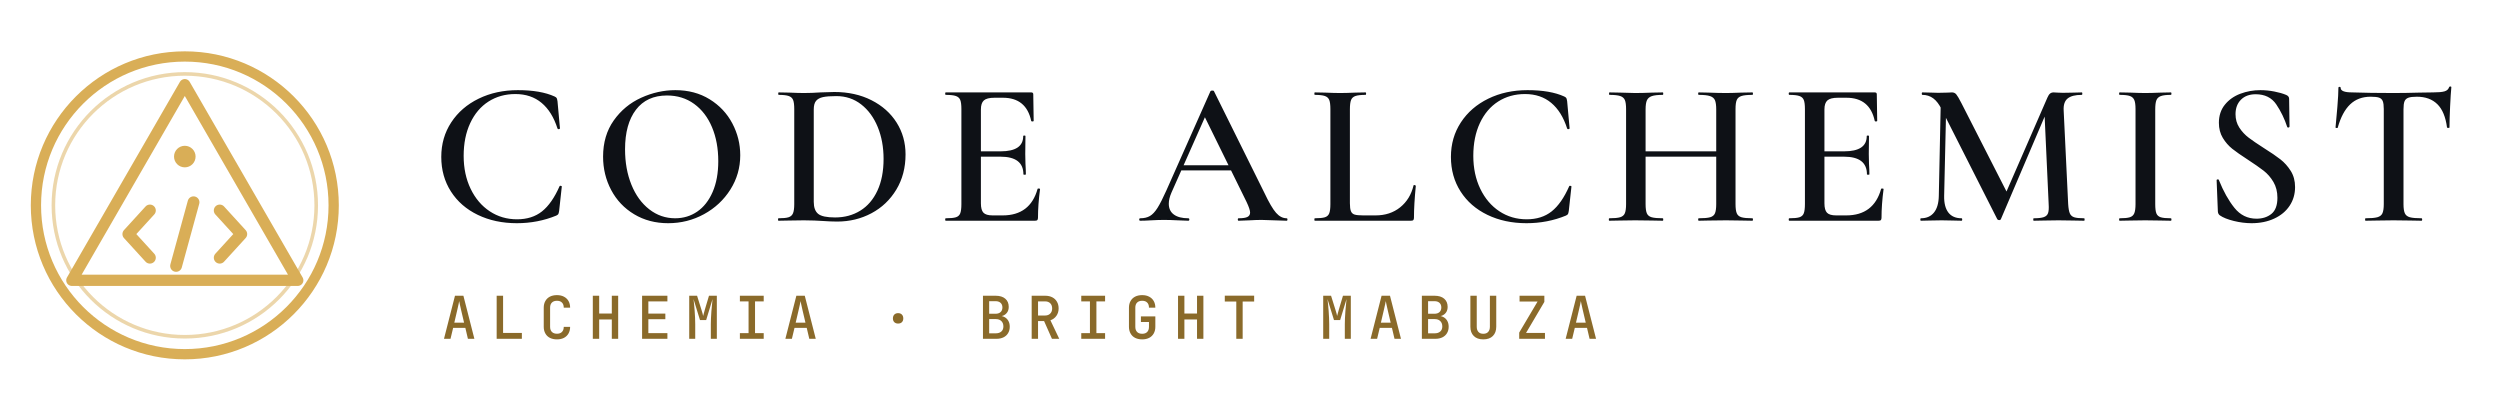
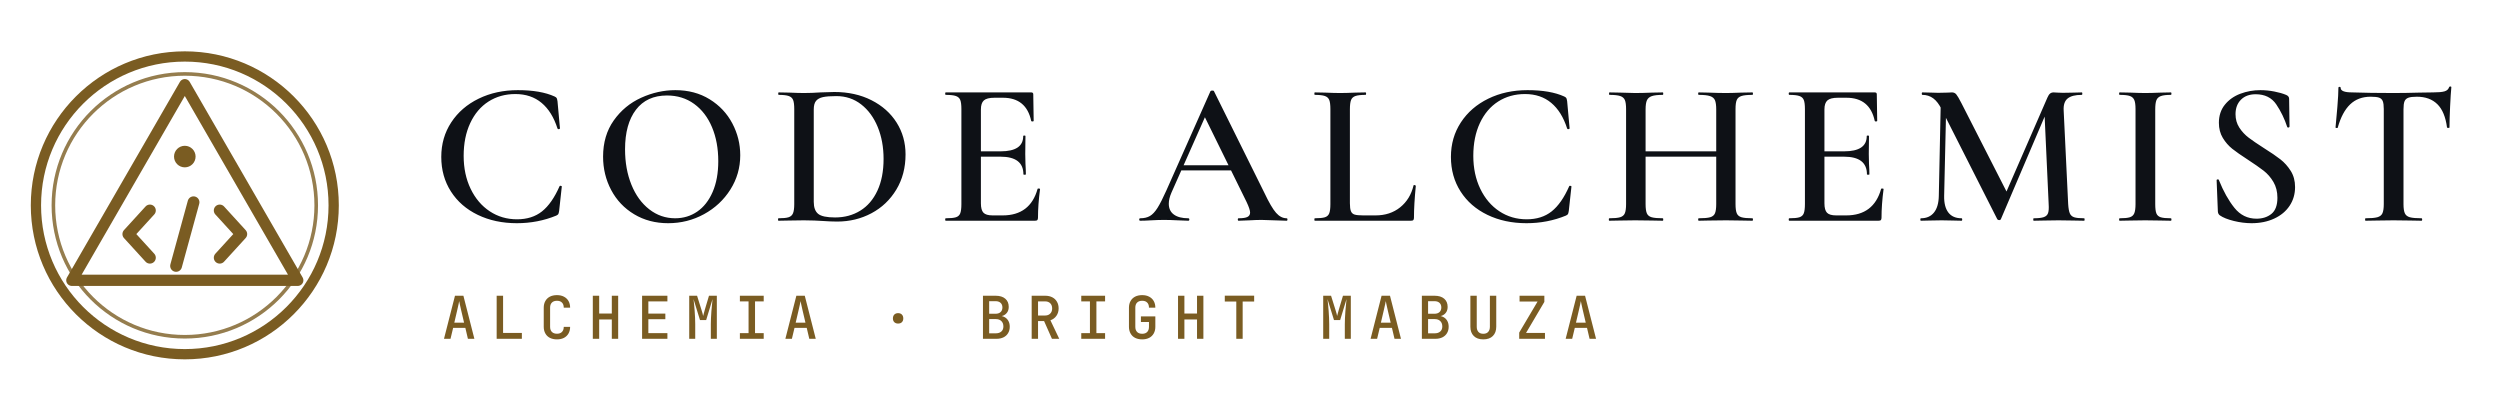
<svg xmlns="http://www.w3.org/2000/svg" viewBox="0 0 487 80" width="487" height="80" role="img" aria-label="Code Alchemist, Alchemia, Bright Mabuza">
  <g transform="translate(4 8)">
-     <g fill="none" stroke="#D9AE57" stroke-linecap="round" stroke-linejoin="round">
+     <g fill="none" stroke="#7A5C22" stroke-linecap="round" stroke-linejoin="round">
      <circle cx="32" cy="32" r="29" stroke-width="2" />
-       <circle cx="32" cy="32" r="25.6" stroke-width="0.7" opacity="0.5" />
+       <circle cx="32" cy="32" r="25.6" stroke-width="0.7" opacity="0.8" />
      <path d="M32 8.5 L54 46.6 H10 Z" stroke-width="2.2" />
      <path d="M25.2 33 L21 37.6 L25.2 42.2" stroke-width="2.3" />
      <path d="M38.8 33 L43 37.6 L38.8 42.2" stroke-width="2.3" />
      <path d="M33.7 31.4 L30.3 43.8" stroke-width="2.3" />
    </g>
-     <circle cx="32" cy="22.5" r="2.1" fill="#D9AE57" />
+     <circle cx="32" cy="22.5" r="2.1" fill="#7A5C22" />
  </g>
  <path fill="#0E1116" d="M100.88 17.56Q105.32 17.56 108.04 18.80L108.04 18.80Q108.36 18.96 108.44 19.10Q108.52 19.24 108.60 19.72L108.60 19.72L109.08 25Q109.08 25.12 108.88 25.16Q108.68 25.20 108.60 25.04L108.60 25.04Q107.56 21.76 105.50 20.04Q103.44 18.32 100.40 18.32L100.40 18.32Q97.44 18.32 95.16 19.78Q92.88 21.24 91.60 23.98Q90.32 26.72 90.32 30.36L90.32 30.36Q90.32 33.96 91.68 36.78Q93.04 39.60 95.40 41.16Q97.76 42.72 100.72 42.72L100.72 42.72Q103.64 42.72 105.58 41.18Q107.52 39.64 109 36.28L109 36.28Q109.04 36.16 109.24 36.20Q109.44 36.24 109.44 36.32L109.44 36.32L108.92 41.08Q108.84 41.56 108.76 41.70Q108.68 41.84 108.36 42L108.36 42Q104.76 43.48 100.68 43.48L100.68 43.48Q96.44 43.48 93.08 41.86Q89.72 40.24 87.84 37.30Q85.96 34.36 85.96 30.56L85.96 30.56Q85.96 26.80 87.90 23.84Q89.84 20.88 93.24 19.22Q96.64 17.56 100.88 17.56L100.88 17.56ZM130.16 43.48Q126.44 43.48 123.54 41.74Q120.64 40 119.06 37.02Q117.48 34.04 117.48 30.52L117.48 30.52Q117.48 26.40 119.56 23.46Q121.64 20.52 124.90 19.04Q128.16 17.56 131.56 17.56L131.56 17.56Q135.36 17.56 138.24 19.34Q141.12 21.12 142.66 24.04Q144.20 26.96 144.20 30.24L144.20 30.24Q144.20 33.88 142.28 36.92Q140.36 39.96 137.14 41.72Q133.92 43.48 130.16 43.48L130.16 43.48ZM131.52 42.52Q133.92 42.52 135.82 41.22Q137.72 39.92 138.82 37.40Q139.92 34.88 139.92 31.40L139.92 31.40Q139.92 27.68 138.70 24.78Q137.48 21.88 135.22 20.24Q132.96 18.60 129.92 18.60L129.92 18.60Q126 18.60 123.88 21.38Q121.76 24.16 121.76 29.08L121.76 29.08Q121.76 32.92 123 35.98Q124.24 39.04 126.48 40.78Q128.72 42.52 131.52 42.52L131.52 42.52ZM163.08 43.16Q161.84 43.16 160.16 43.04L160.16 43.04Q159.56 43 158.64 42.96Q157.72 42.92 156.60 42.92L156.60 42.92L153.76 42.96Q153 43 151.64 43L151.64 43Q151.56 43 151.56 42.76Q151.56 42.52 151.64 42.52L151.64 42.52Q153 42.52 153.62 42.32Q154.24 42.12 154.48 41.54Q154.72 40.96 154.72 39.76L154.72 39.76L154.72 21.24Q154.72 20.04 154.50 19.48Q154.28 18.92 153.64 18.70Q153 18.48 151.68 18.48L151.68 18.48Q151.60 18.48 151.60 18.24Q151.60 18 151.68 18L151.68 18L153.80 18.04Q155.56 18.12 156.60 18.12L156.60 18.12Q158.16 18.12 159.84 18L159.84 18Q161.84 17.92 162.52 17.92L162.52 17.92Q166.60 17.92 169.76 19.52Q172.92 21.12 174.66 23.88Q176.40 26.64 176.40 30.08L176.40 30.08Q176.40 33.96 174.60 36.94Q172.80 39.92 169.76 41.54Q166.72 43.16 163.08 43.16L163.08 43.16ZM162.68 42.36Q165.44 42.36 167.58 41.04Q169.72 39.72 170.92 37.14Q172.12 34.56 172.12 30.96L172.12 30.96Q172.12 27.52 170.98 24.74Q169.84 21.96 167.76 20.34Q165.68 18.72 162.92 18.72L162.92 18.72Q161.20 18.72 160.30 18.92Q159.40 19.12 158.96 19.66Q158.52 20.20 158.52 21.32L158.52 21.32L158.52 39.32Q158.52 40.96 159.38 41.66Q160.24 42.36 162.68 42.36L162.68 42.36ZM184.24 43Q184.12 43 184.12 42.76Q184.12 42.52 184.24 42.52L184.24 42.52Q185.60 42.52 186.22 42.32Q186.84 42.12 187.06 41.54Q187.28 40.96 187.28 39.76L187.28 39.76L187.28 21.24Q187.28 20.04 187.06 19.48Q186.84 18.92 186.20 18.70Q185.56 18.48 184.24 18.48L184.24 18.48Q184.12 18.48 184.12 18.24Q184.12 18 184.24 18L184.24 18L200.88 18Q201.28 18 201.28 18.36L201.28 18.36L201.36 23.56Q201.36 23.64 201.14 23.66Q200.92 23.68 200.88 23.56L200.88 23.56Q199.92 19.04 195.36 19.04L195.36 19.04L193.72 19.04Q192.24 19.04 191.66 19.56Q191.08 20.08 191.08 21.32L191.08 21.32L191.08 39.60Q191.08 40.92 191.58 41.44Q192.08 41.96 193.36 41.96L193.36 41.96L195.32 41.96Q200.68 41.96 202.12 36.80L202.12 36.80Q202.12 36.72 202.32 36.72L202.32 36.72Q202.60 36.72 202.60 36.84L202.60 36.84Q202.20 39.88 202.20 42.40L202.20 42.40Q202.20 42.72 202.08 42.86Q201.96 43 201.60 43L201.60 43L184.24 43ZM199.36 33.96Q199.36 30.52 194.88 30.52L194.88 30.52L189.28 30.52L189.28 29.48L194.92 29.48Q199.32 29.48 199.32 26.52L199.32 26.52Q199.32 26.40 199.54 26.40Q199.76 26.40 199.76 26.52L199.76 26.52L199.72 30L199.76 31.88Q199.84 33.16 199.84 33.96L199.84 33.96Q199.84 34.04 199.60 34.04Q199.36 34.04 199.36 33.96L199.36 33.96ZM229.36 33.20L229.88 32.20L241.08 32.20L241.36 33.20L229.36 33.20ZM250.64 42.52Q250.80 42.52 250.80 42.76Q250.80 43 250.64 43L250.64 43Q249.88 43 248.20 42.92L248.20 42.92Q246.52 42.84 245.76 42.84L245.76 42.84Q244.76 42.84 243.40 42.92L243.40 42.92Q242.04 43 241.28 43L241.28 43Q241.12 43 241.12 42.76Q241.12 42.52 241.28 42.52L241.28 42.52Q242.48 42.52 243.00 42.26Q243.52 42 243.52 41.40L243.52 41.40Q243.52 40.80 242.84 39.36L242.84 39.36L234.48 22.36L236.12 19.68L228.20 37.52Q227.68 38.72 227.68 39.68L227.68 39.68Q227.68 41.08 228.68 41.80Q229.68 42.52 231.48 42.52L231.48 42.52Q231.68 42.52 231.68 42.76Q231.68 43 231.48 43L231.48 43Q230.76 43 229.40 42.92L229.40 42.92Q227.88 42.84 226.76 42.84L226.76 42.84Q225.68 42.84 224.24 42.92L224.24 42.92Q222.96 43 222.12 43L222.12 43Q221.92 43 221.92 42.76Q221.92 42.52 222.12 42.52L222.12 42.52Q223.24 42.52 224.00 42.08Q224.76 41.64 225.48 40.50Q226.20 39.36 227.20 37.12L227.20 37.12L235.80 17.76Q235.88 17.64 236.16 17.64L236.16 17.64Q236.44 17.64 236.48 17.76L236.48 17.76L246.28 37.52Q247.64 40.40 248.58 41.46Q249.52 42.52 250.64 42.52L250.64 42.52ZM262.96 39.60Q262.96 40.64 263.16 41.14Q263.36 41.64 263.88 41.80Q264.40 41.96 265.56 41.96L265.56 41.96L267.96 41.96Q270.80 41.96 272.76 40.38Q274.72 38.80 275.36 36.12L275.36 36.12Q275.36 36.04 275.52 36.04L275.52 36.04Q275.60 36.04 275.70 36.10Q275.80 36.16 275.80 36.20L275.80 36.20Q275.44 39.88 275.44 42.40L275.44 42.40Q275.44 42.72 275.32 42.86Q275.20 43 274.84 43L274.84 43L256.12 43Q256.04 43 256.04 42.76Q256.04 42.52 256.12 42.52L256.12 42.52Q257.48 42.52 258.10 42.32Q258.72 42.12 258.94 41.54Q259.16 40.96 259.16 39.76L259.16 39.76L259.16 21.24Q259.16 20.04 258.94 19.48Q258.72 18.92 258.08 18.70Q257.44 18.48 256.12 18.48L256.12 18.48Q256.04 18.48 256.04 18.24Q256.04 18 256.12 18L256.12 18L258.16 18.04Q259.92 18.12 261.04 18.12L261.04 18.12Q262.24 18.12 264.00 18.04L264.00 18.04L266.00 18Q266.12 18 266.12 18.24Q266.12 18.48 266.00 18.48L266.00 18.48Q264.68 18.48 264.04 18.70Q263.40 18.92 263.18 19.50Q262.96 20.08 262.96 21.28L262.96 21.28L262.96 39.60ZM297.56 17.56Q302 17.56 304.72 18.80L304.72 18.80Q305.04 18.96 305.12 19.10Q305.20 19.24 305.28 19.72L305.28 19.72L305.76 25Q305.76 25.12 305.56 25.16Q305.36 25.20 305.28 25.04L305.28 25.04Q304.24 21.76 302.18 20.04Q300.12 18.32 297.08 18.32L297.08 18.32Q294.12 18.32 291.84 19.78Q289.56 21.24 288.28 23.98Q287 26.72 287 30.36L287 30.36Q287 33.96 288.36 36.78Q289.72 39.60 292.08 41.16Q294.44 42.72 297.40 42.72L297.40 42.72Q300.32 42.72 302.26 41.18Q304.20 39.64 305.68 36.28L305.68 36.28Q305.72 36.16 305.92 36.20Q306.12 36.24 306.12 36.32L306.12 36.32L305.60 41.08Q305.52 41.56 305.44 41.70Q305.36 41.84 305.04 42L305.04 42Q301.44 43.48 297.36 43.48L297.36 43.48Q293.12 43.48 289.76 41.86Q286.40 40.24 284.52 37.30Q282.64 34.36 282.64 30.56L282.64 30.56Q282.64 26.80 284.58 23.84Q286.52 20.88 289.92 19.22Q293.32 17.56 297.56 17.56L297.56 17.56ZM334.32 21.32Q334.32 20.12 334.08 19.54Q333.84 18.96 333.12 18.72Q332.40 18.48 330.92 18.48L330.92 18.48Q330.80 18.48 330.80 18.24Q330.80 18 330.92 18L330.92 18L332.84 18.04Q334.76 18.12 336.24 18.12L336.24 18.12Q337.32 18.12 339.16 18.04L339.16 18.04L341.36 18Q341.48 18 341.48 18.24Q341.48 18.48 341.36 18.48L341.36 18.48Q339.92 18.48 339.24 18.70Q338.56 18.92 338.32 19.48Q338.08 20.04 338.08 21.24L338.08 21.24L338.08 39.76Q338.08 40.96 338.32 41.54Q338.56 42.12 339.24 42.32Q339.92 42.52 341.36 42.52L341.36 42.52Q341.48 42.52 341.48 42.76Q341.48 43 341.36 43L341.36 43Q340 43 339.16 42.96L339.16 42.96L336.24 42.92L332.84 42.96Q332.12 43 330.92 43L330.92 43Q330.80 43 330.80 42.76Q330.80 42.52 330.92 42.52L330.92 42.52Q332.44 42.52 333.14 42.32Q333.84 42.12 334.08 41.54Q334.32 40.96 334.32 39.76L334.32 39.76L334.32 21.32ZM318.52 30.52L318.52 29.48L336.04 29.48L336.04 30.52L318.52 30.52ZM316.76 21.24Q316.76 20.04 316.52 19.48Q316.28 18.92 315.60 18.70Q314.92 18.48 313.52 18.48L313.52 18.48Q313.44 18.48 313.44 18.24Q313.44 18 313.52 18L313.52 18L315.64 18.04Q317.48 18.12 318.52 18.12L318.52 18.12Q319.92 18.12 321.84 18.04L321.84 18.04L323.92 18Q324 18 324 18.24Q324 18.48 323.92 18.48L323.92 18.48Q322.48 18.48 321.78 18.72Q321.08 18.96 320.82 19.54Q320.56 20.12 320.56 21.32L320.56 21.32L320.56 39.76Q320.56 40.96 320.80 41.54Q321.04 42.12 321.74 42.32Q322.44 42.52 323.92 42.52L323.92 42.52Q324 42.52 324 42.76Q324 43 323.92 43L323.92 43Q322.56 43 321.80 42.96L321.80 42.96L318.52 42.92L315.60 42.96Q314.84 43 313.48 43L313.48 43Q313.40 43 313.40 42.76Q313.40 42.52 313.48 42.52L313.48 42.52Q314.92 42.52 315.60 42.32Q316.28 42.12 316.52 41.54Q316.76 40.96 316.76 39.76L316.76 39.76L316.76 21.24ZM348.56 43Q348.44 43 348.44 42.76Q348.44 42.52 348.56 42.52L348.56 42.52Q349.92 42.52 350.54 42.32Q351.16 42.12 351.38 41.54Q351.60 40.96 351.60 39.76L351.60 39.76L351.60 21.24Q351.60 20.04 351.38 19.48Q351.16 18.92 350.52 18.70Q349.88 18.48 348.56 18.48L348.56 18.48Q348.44 18.48 348.44 18.24Q348.44 18 348.56 18L348.56 18L365.20 18Q365.60 18 365.60 18.36L365.60 18.36L365.68 23.56Q365.68 23.64 365.46 23.66Q365.24 23.68 365.20 23.56L365.20 23.56Q364.24 19.04 359.68 19.04L359.68 19.04L358.04 19.04Q356.56 19.04 355.98 19.56Q355.40 20.08 355.40 21.32L355.40 21.32L355.40 39.60Q355.40 40.92 355.90 41.44Q356.40 41.96 357.68 41.96L357.68 41.96L359.64 41.96Q365 41.96 366.44 36.80L366.44 36.80Q366.44 36.72 366.64 36.72L366.64 36.72Q366.92 36.72 366.92 36.84L366.92 36.84Q366.52 39.88 366.52 42.40L366.52 42.40Q366.52 42.72 366.40 42.86Q366.28 43 365.92 43L365.92 43L348.56 43ZM363.68 33.96Q363.68 30.52 359.20 30.52L359.20 30.52L353.60 30.52L353.60 29.48L359.24 29.48Q363.64 29.48 363.64 26.52L363.64 26.52Q363.64 26.40 363.86 26.40Q364.08 26.40 364.08 26.52L364.08 26.52L364.04 30L364.08 31.88Q364.16 33.16 364.16 33.96L364.16 33.96Q364.16 34.04 363.92 34.04Q363.68 34.04 363.68 33.96L363.68 33.96ZM377.68 38.16L378.08 18.92L379.16 19L378.72 38.16Q378.68 40.28 379.54 41.40Q380.40 42.52 382.12 42.52L382.12 42.52Q382.24 42.52 382.24 42.76Q382.24 43 382.12 43L382.12 43Q381.04 43 380.44 42.96L380.44 42.96L378.24 42.92L375.88 42.96Q375.28 43 374.20 43L374.20 43Q374.08 43 374.08 42.76Q374.08 42.52 374.20 42.52L374.20 42.52Q375.84 42.52 376.74 41.40Q377.64 40.28 377.68 38.16L377.68 38.16ZM406 42.52Q406.08 42.52 406.08 42.76Q406.08 43 406 43L406 43Q404.68 43 403.88 42.96L403.88 42.96L401 42.92L398.20 42.96Q397.48 43 396.16 43L396.16 43Q396.08 43 396.08 42.76Q396.08 42.52 396.16 42.52L396.16 42.52Q397.48 42.52 398.12 42.30Q398.76 42.08 398.96 41.52Q399.16 40.96 399.08 39.76L399.08 39.76L398.24 21.48L400 18.72L389.76 42.72Q389.68 42.88 389.44 42.88L389.44 42.88Q389.24 42.88 389.08 42.72L389.08 42.72L378.24 21.32Q377.52 19.84 376.60 19.16Q375.68 18.48 374.48 18.48L374.48 18.48Q374.36 18.48 374.36 18.24Q374.36 18 374.48 18L374.48 18L376.20 18.04Q376.72 18.08 377.56 18.08L377.56 18.08L379.40 18.04Q379.76 18 380.24 18L380.24 18Q380.76 18 381.08 18.38Q381.40 18.76 382.08 20.08L382.08 20.08L391.08 37.72L389.36 40.76L398.84 19Q399.08 18.44 399.36 18.22Q399.64 18 400.04 18L400.04 18Q400.32 18 400.76 18.04Q401.20 18.08 401.84 18.08L401.84 18.08L404 18.04Q404.52 18 405.52 18L405.52 18Q405.64 18 405.64 18.24Q405.64 18.48 405.52 18.48L405.52 18.48Q403.64 18.48 402.78 19.18Q401.92 19.88 402 21.48L402 21.48L402.88 39.76Q402.96 41 403.20 41.56Q403.44 42.12 404.04 42.32Q404.64 42.52 406 42.52L406 42.52ZM419.84 39.76Q419.84 41 420.06 41.56Q420.28 42.12 420.90 42.32Q421.52 42.52 422.88 42.52L422.88 42.52Q423.00 42.52 423.00 42.76Q423.00 43 422.88 43L422.88 43Q421.60 43 420.84 42.96L420.84 42.96L417.88 42.92L415.00 42.96Q414.24 43 412.92 43L412.92 43Q412.80 43 412.80 42.76Q412.80 42.52 412.92 42.52L412.92 42.52Q414.28 42.52 414.90 42.32Q415.52 42.12 415.76 41.54Q416.00 40.96 416.00 39.76L416.00 39.76L416.00 21.24Q416.00 20.04 415.76 19.48Q415.52 18.92 414.90 18.70Q414.28 18.48 412.92 18.48L412.92 18.48Q412.80 18.48 412.80 18.24Q412.80 18 412.92 18L412.92 18L415.00 18.04Q416.76 18.12 417.88 18.12L417.88 18.12Q419.12 18.12 420.88 18.04L420.88 18.04L422.88 18Q423.00 18 423.00 18.24Q423.00 18.48 422.88 18.48L422.88 18.48Q421.56 18.48 420.92 18.72Q420.28 18.96 420.06 19.54Q419.84 20.12 419.84 21.32L419.84 21.32L419.84 39.76ZM435.48 22.24Q435.48 23.72 436.22 24.86Q436.96 26 438.04 26.82Q439.12 27.64 441.00 28.84L441.00 28.84Q443.04 30.12 444.22 31.04Q445.40 31.96 446.24 33.30Q447.08 34.64 447.08 36.44L447.08 36.44Q447.08 38.48 446.02 40.08Q444.96 41.68 443.02 42.58Q441.08 43.48 438.60 43.48L438.60 43.48Q436.92 43.48 435.14 43.04Q433.36 42.60 432.44 41.96L432.44 41.96Q432.08 41.72 432.04 41.20L432.04 41.20L431.80 35.16L431.80 35.12Q431.80 34.96 432.00 34.94Q432.20 34.92 432.24 35.08L432.24 35.08Q433.56 38.36 435.26 40.48Q436.96 42.60 439.56 42.60L439.56 42.60Q441.32 42.60 442.48 41.66Q443.64 40.72 443.64 38.52L443.64 38.52Q443.64 36.76 442.86 35.44Q442.08 34.12 440.94 33.24Q439.80 32.36 437.84 31.08L437.84 31.08Q435.92 29.84 434.84 28.98Q433.76 28.12 433.00 26.86Q432.24 25.60 432.24 23.92L432.24 23.92Q432.24 21.84 433.40 20.40Q434.56 18.96 436.42 18.26Q438.28 17.56 440.32 17.56L440.32 17.56Q441.64 17.56 443.00 17.82Q444.36 18.08 445.32 18.48L445.32 18.48Q445.92 18.72 445.92 19.24L445.92 19.24L446.00 24.64Q446.00 24.80 445.82 24.84Q445.64 24.88 445.56 24.76L445.56 24.76Q444.76 22.32 443.42 20.34Q442.08 18.36 439.40 18.36L439.40 18.36Q437.60 18.36 436.54 19.42Q435.48 20.48 435.48 22.24L435.48 22.24ZM461.80 18.84Q459.36 18.84 457.80 20.34Q456.24 21.84 455.40 24.84L455.40 24.84Q455.40 24.96 455.18 24.94Q454.96 24.92 454.96 24.84L454.96 24.84Q455.12 23.28 455.32 20.82Q455.52 18.36 455.52 17.12L455.52 17.12Q455.52 16.92 455.74 16.92Q455.96 16.92 455.96 17.12L455.96 17.12Q455.96 18 458.20 18L458.20 18Q461.64 18.12 466.24 18.12L466.24 18.12Q468.60 18.12 471.24 18.04L471.24 18.04L473.96 18Q475.48 18 476.18 17.80Q476.88 17.60 477.08 17L477.08 17Q477.12 16.84 477.32 16.84Q477.52 16.84 477.52 17L477.52 17Q477.40 18.24 477.28 20.76Q477.16 23.28 477.16 24.84L477.16 24.84Q477.16 24.92 476.94 24.92Q476.72 24.92 476.68 24.84L476.68 24.84Q476.28 21.76 474.80 20.30Q473.32 18.84 470.80 18.84L470.80 18.84Q469.68 18.84 469.14 19.04Q468.60 19.24 468.40 19.74Q468.20 20.24 468.20 21.32L468.20 21.32L468.20 39.76Q468.20 40.96 468.46 41.54Q468.72 42.12 469.44 42.32Q470.16 42.52 471.72 42.52L471.72 42.52Q471.84 42.52 471.84 42.76Q471.84 43 471.72 43L471.72 43Q470.32 43 469.52 42.96L469.52 42.96L466.24 42.92L463.12 42.96Q462.28 43 460.80 43L460.80 43Q460.72 43 460.72 42.76Q460.72 42.52 460.80 42.52L460.80 42.52Q462.36 42.52 463.10 42.32Q463.84 42.12 464.10 41.54Q464.36 40.96 464.36 39.76L464.36 39.76L464.36 21.24Q464.36 20.20 464.16 19.70Q463.96 19.20 463.44 19.02Q462.92 18.84 461.80 18.84L461.80 18.84Z" />
-   <path fill="#8A6A2A" d="M87.76 66L86.49 66L88.63 57.61L90.27 57.61L92.41 66L91.15 66L90.65 63.87L88.27 63.87L87.76 66ZM89.07 60.41L88.50 62.85L90.40 62.85L89.83 60.42Q89.68 59.78 89.58 59.30Q89.48 58.82 89.45 58.65L89.45 58.65Q89.42 58.82 89.32 59.30Q89.23 59.78 89.07 60.41L89.07 60.41ZM101.66 66L96.75 66L96.75 57.61L98.00 57.61L98.00 64.86L101.66 64.86L101.66 66ZM108.50 66.11L108.50 66.11Q107.71 66.11 107.13 65.82Q106.55 65.53 106.24 64.97Q105.92 64.41 105.92 63.67L105.92 63.67L105.92 59.94Q105.92 59.18 106.24 58.63Q106.55 58.08 107.13 57.78Q107.71 57.49 108.50 57.49L108.50 57.49Q109.28 57.49 109.85 57.79Q110.43 58.09 110.74 58.63Q111.06 59.18 111.06 59.94L111.06 59.94L109.82 59.94Q109.82 59.28 109.47 58.94Q109.13 58.59 108.50 58.59L108.50 58.59Q107.86 58.59 107.51 58.94Q107.16 59.28 107.16 59.93L107.16 59.93L107.16 63.67Q107.16 64.31 107.51 64.66Q107.86 65.01 108.50 65.01L108.50 65.01Q109.13 65.01 109.47 64.66Q109.82 64.31 109.82 63.67L109.82 63.67L111.06 63.67Q111.06 64.41 110.74 64.97Q110.43 65.52 109.85 65.82Q109.28 66.11 108.50 66.11ZM116.72 66L115.48 66L115.48 57.61L116.72 57.61L116.72 61.08L119.18 61.08L119.18 57.61L120.42 57.61L120.42 66L119.18 66L119.18 62.23L116.72 62.23L116.72 66ZM130.01 66L125.08 66L125.08 57.61L130.01 57.61L130.01 58.71L126.30 58.71L126.30 61.09L129.61 61.09L129.61 62.18L126.30 62.18L126.30 64.90L130.01 64.90L130.01 66ZM135.43 66L134.26 66L134.26 57.61L135.79 57.61L136.63 60.30Q136.75 60.68 136.85 61.03Q136.94 61.38 136.97 61.55L136.97 61.55Q137.02 61.38 137.11 61.03Q137.19 60.68 137.31 60.30L137.31 60.30L138.11 57.61L139.64 57.61L139.64 66L138.47 66L138.47 63.17Q138.47 62.63 138.50 61.97Q138.53 61.31 138.58 60.64Q138.64 59.96 138.70 59.35Q138.76 58.73 138.80 58.27L138.80 58.27L137.56 62.35L136.36 62.35L135.10 58.27Q135.16 58.72 135.21 59.31Q135.27 59.91 135.32 60.57Q135.36 61.24 135.40 61.91Q135.43 62.58 135.43 63.17L135.43 63.17L135.43 66ZM148.77 66L144.13 66L144.13 64.90L145.82 64.90L145.82 58.71L144.13 58.71L144.13 57.61L148.77 57.61L148.77 58.71L147.08 58.71L147.08 64.90L148.77 64.90L148.77 66ZM154.26 66L152.99 66L155.13 57.61L156.77 57.61L158.91 66L157.65 66L157.15 63.87L154.77 63.87L154.26 66ZM155.57 60.41L155.00 62.85L156.90 62.85L156.33 60.42Q156.18 59.78 156.08 59.30Q155.98 58.82 155.95 58.65L155.95 58.65Q155.92 58.82 155.82 59.30Q155.73 59.78 155.57 60.41L155.57 60.41ZM174.95 63.03L174.95 63.03Q174.49 63.03 174.21 62.76Q173.94 62.49 173.94 62.03L173.94 62.03Q173.94 61.56 174.21 61.28Q174.49 61.00 174.95 61.00L174.95 61.00Q175.42 61.00 175.69 61.28Q175.96 61.56 175.96 62.03L175.96 62.03Q175.96 62.49 175.69 62.76Q175.42 63.03 174.95 63.03ZM194.11 66L191.48 66L191.48 57.61L193.95 57.61Q195.15 57.61 195.82 58.18Q196.50 58.76 196.50 59.77L196.50 59.77Q196.50 60.34 196.26 60.76Q196.01 61.18 195.57 61.41L195.57 61.41Q195.36 61.52 195.12 61.57L195.12 61.57Q195.41 61.63 195.66 61.76L195.66 61.76Q196.15 62.01 196.42 62.49Q196.70 62.98 196.70 63.64L196.70 63.64Q196.70 64.36 196.38 64.89Q196.07 65.42 195.49 65.71Q194.90 66 194.11 66L194.11 66ZM192.69 62.16L192.69 64.93L194.01 64.93Q194.67 64.93 195.07 64.57Q195.46 64.22 195.46 63.59L195.46 63.59Q195.46 62.94 195.07 62.55Q194.67 62.16 194.01 62.16L194.01 62.16L192.69 62.16ZM192.69 58.67L192.69 61.12L193.94 61.12Q194.56 61.12 194.92 60.79Q195.27 60.46 195.27 59.89Q195.27 59.33 194.92 59.00Q194.56 58.67 193.95 58.67L193.95 58.67L192.69 58.67ZM202.21 66L200.97 66L200.97 57.61L203.60 57.61Q204.39 57.61 204.98 57.91Q205.57 58.21 205.89 58.77Q206.22 59.32 206.22 60.07L206.22 60.07Q206.22 60.91 205.79 61.52Q205.36 62.14 204.62 62.39L204.62 62.39L206.34 66L204.92 66L203.39 62.55L202.21 62.55L202.21 66ZM202.21 58.71L202.21 61.46L203.60 61.46Q204.22 61.46 204.59 61.08Q204.96 60.71 204.96 60.09L204.96 60.09Q204.96 59.45 204.59 59.08Q204.22 58.71 203.60 58.71L203.60 58.71L202.21 58.71ZM215.27 66L210.63 66L210.63 64.90L212.32 64.90L212.32 58.71L210.63 58.71L210.63 57.61L215.27 57.61L215.27 58.71L213.58 58.71L213.58 64.90L215.27 64.90L215.27 66ZM222.50 66.11L222.50 66.11Q221.71 66.11 221.13 65.82Q220.55 65.53 220.24 64.97Q219.92 64.41 219.92 63.67L219.92 63.67L219.92 59.94Q219.92 59.18 220.24 58.63Q220.55 58.08 221.13 57.78Q221.71 57.49 222.50 57.49L222.50 57.49Q223.28 57.49 223.85 57.79Q224.43 58.09 224.74 58.63Q225.06 59.18 225.06 59.94L225.06 59.94L223.82 59.94Q223.82 59.28 223.47 58.94Q223.13 58.59 222.50 58.59L222.50 58.59Q221.86 58.59 221.51 58.94Q221.16 59.28 221.16 59.93L221.16 59.93L221.16 63.67Q221.16 64.31 221.51 64.67Q221.86 65.02 222.50 65.02L222.50 65.02Q223.13 65.02 223.47 64.67Q223.82 64.31 223.82 63.67L223.82 63.67L223.82 62.72L222.25 62.72L222.25 61.63L225.06 61.63L225.06 63.67Q225.06 64.41 224.74 64.97Q224.43 65.52 223.85 65.82Q223.28 66.11 222.50 66.11ZM230.72 66L229.48 66L229.48 57.61L230.72 57.61L230.72 61.08L233.18 61.08L233.18 57.61L234.42 57.61L234.42 66L233.18 66L233.18 62.23L230.72 62.23L230.72 66ZM242.07 66L240.83 66L240.83 58.74L238.59 58.74L238.59 57.59L244.31 57.59L244.31 58.74L242.07 58.74L242.07 66ZM258.93 66L257.76 66L257.76 57.61L259.29 57.61L260.13 60.30Q260.25 60.68 260.35 61.03Q260.44 61.38 260.47 61.55L260.47 61.55Q260.52 61.38 260.61 61.03Q260.69 60.68 260.81 60.30L260.81 60.30L261.61 57.61L263.14 57.61L263.14 66L261.97 66L261.97 63.17Q261.97 62.63 262.00 61.97Q262.03 61.31 262.08 60.64Q262.14 59.96 262.20 59.35Q262.26 58.73 262.30 58.27L262.30 58.27L261.06 62.35L259.86 62.35L258.60 58.27Q258.66 58.72 258.71 59.31Q258.77 59.91 258.82 60.57Q258.86 61.24 258.90 61.91Q258.93 62.58 258.93 63.17L258.93 63.17L258.93 66ZM268.26 66L266.99 66L269.13 57.61L270.77 57.61L272.91 66L271.65 66L271.15 63.87L268.77 63.87L268.26 66ZM269.57 60.41L269.00 62.85L270.90 62.85L270.33 60.42Q270.18 59.78 270.08 59.30Q269.98 58.82 269.95 58.65L269.95 58.65Q269.92 58.82 269.82 59.30Q269.73 59.78 269.57 60.41L269.57 60.41ZM279.61 66L276.98 66L276.98 57.61L279.45 57.61Q280.65 57.61 281.32 58.18Q282.00 58.76 282.00 59.77L282.00 59.77Q282.00 60.34 281.76 60.76Q281.51 61.18 281.07 61.41L281.07 61.41Q280.86 61.52 280.62 61.57L280.62 61.57Q280.91 61.63 281.16 61.76L281.16 61.76Q281.65 62.01 281.92 62.49Q282.20 62.98 282.20 63.64L282.20 63.64Q282.20 64.36 281.88 64.89Q281.57 65.42 280.99 65.71Q280.40 66 279.61 66L279.61 66ZM278.19 62.16L278.19 64.93L279.51 64.93Q280.17 64.93 280.57 64.57Q280.96 64.22 280.96 63.59L280.96 63.59Q280.96 62.94 280.57 62.55Q280.17 62.16 279.51 62.16L279.51 62.16L278.19 62.16ZM278.19 58.67L278.19 61.12L279.44 61.12Q280.06 61.12 280.42 60.79Q280.77 60.46 280.77 59.89Q280.77 59.33 280.42 59.00Q280.06 58.67 279.45 58.67L279.45 58.67L278.19 58.67ZM288.95 66.11L288.95 66.11Q287.74 66.11 287.09 65.45Q286.43 64.79 286.43 63.65L286.43 63.65L286.43 57.61L287.67 57.61L287.67 63.65Q287.67 64.29 287.99 64.65Q288.31 65.02 288.95 65.02L288.95 65.02Q289.58 65.02 289.90 64.65Q290.23 64.29 290.23 63.65L290.23 63.65L290.23 57.61L291.47 57.61L291.47 63.65Q291.47 64.79 290.81 65.45Q290.16 66.11 288.95 66.11ZM300.96 66L295.94 66L295.94 64.79L299.52 58.74L296.01 58.74L296.01 57.61L300.84 57.61L300.84 58.81L297.27 64.86L300.96 64.86L300.96 66ZM306.26 66L304.99 66L307.13 57.61L308.77 57.61L310.91 66L309.65 66L309.15 63.87L306.77 63.87L306.26 66ZM307.57 60.41L307.00 62.85L308.90 62.85L308.33 60.42Q308.18 59.78 308.08 59.30Q307.98 58.82 307.95 58.65L307.95 58.65Q307.92 58.82 307.82 59.30Q307.73 59.78 307.57 60.41L307.57 60.41Z" />
+   <path fill="#7A5C22" d="M87.76 66L86.49 66L88.63 57.61L90.27 57.61L92.41 66L91.15 66L90.65 63.87L88.27 63.87L87.76 66ZM89.07 60.41L88.50 62.85L90.40 62.85L89.83 60.42Q89.68 59.78 89.58 59.30Q89.48 58.82 89.45 58.65L89.45 58.65Q89.42 58.82 89.32 59.30Q89.23 59.78 89.07 60.41L89.07 60.41ZM101.66 66L96.75 66L96.75 57.61L98.00 57.61L98.00 64.86L101.66 64.86L101.66 66ZM108.50 66.11L108.50 66.11Q107.71 66.11 107.13 65.82Q106.55 65.53 106.24 64.97Q105.92 64.41 105.92 63.67L105.92 63.67L105.92 59.94Q105.92 59.18 106.24 58.63Q106.55 58.08 107.13 57.78Q107.71 57.49 108.50 57.49L108.50 57.49Q109.28 57.49 109.85 57.79Q110.43 58.09 110.74 58.63Q111.06 59.18 111.06 59.94L111.06 59.94L109.82 59.94Q109.82 59.28 109.47 58.94Q109.13 58.59 108.50 58.59L108.50 58.59Q107.86 58.59 107.51 58.94Q107.16 59.28 107.16 59.93L107.16 59.93L107.16 63.67Q107.16 64.31 107.51 64.66Q107.86 65.01 108.50 65.01L108.50 65.01Q109.13 65.01 109.47 64.66Q109.82 64.31 109.82 63.67L109.82 63.67L111.06 63.67Q111.06 64.41 110.74 64.97Q110.43 65.52 109.85 65.82Q109.28 66.11 108.50 66.11ZM116.72 66L115.48 66L115.48 57.61L116.72 57.61L116.72 61.08L119.18 61.08L119.18 57.61L120.42 57.61L120.42 66L119.18 66L119.18 62.23L116.72 62.23L116.72 66ZM130.01 66L125.08 66L125.08 57.61L130.01 57.61L130.01 58.71L126.30 58.71L126.30 61.09L129.61 61.09L129.61 62.18L126.30 62.18L126.30 64.90L130.01 64.90L130.01 66ZM135.43 66L134.26 66L134.26 57.61L135.79 57.61L136.63 60.30Q136.75 60.68 136.85 61.03Q136.94 61.38 136.97 61.55L136.97 61.55Q137.02 61.38 137.11 61.03Q137.19 60.68 137.31 60.30L137.31 60.30L138.11 57.61L139.64 57.61L139.64 66L138.47 66L138.47 63.17Q138.47 62.63 138.50 61.97Q138.53 61.31 138.58 60.64Q138.64 59.96 138.70 59.35Q138.76 58.73 138.80 58.27L138.80 58.27L137.56 62.35L136.36 62.35L135.10 58.27Q135.16 58.72 135.21 59.31Q135.27 59.91 135.32 60.57Q135.36 61.24 135.40 61.91Q135.43 62.58 135.43 63.17L135.43 63.17L135.43 66ZM148.77 66L144.13 66L144.13 64.90L145.82 64.90L145.82 58.71L144.13 58.71L144.13 57.61L148.77 57.61L148.77 58.71L147.08 58.71L147.08 64.90L148.77 64.90L148.77 66ZM154.26 66L152.99 66L155.13 57.61L156.77 57.61L158.91 66L157.65 66L157.15 63.87L154.77 63.87L154.26 66ZM155.57 60.41L155.00 62.85L156.90 62.85L156.33 60.42Q156.18 59.78 156.08 59.30Q155.98 58.82 155.95 58.65L155.95 58.65Q155.92 58.82 155.82 59.30Q155.73 59.78 155.57 60.41L155.57 60.41ZM174.95 63.03L174.95 63.03Q174.49 63.03 174.21 62.76Q173.94 62.49 173.94 62.03L173.94 62.03Q173.94 61.56 174.21 61.28Q174.49 61.00 174.95 61.00L174.95 61.00Q175.42 61.00 175.69 61.28Q175.96 61.56 175.96 62.03L175.96 62.03Q175.96 62.49 175.69 62.76Q175.42 63.03 174.95 63.03ZM194.11 66L191.48 66L191.48 57.61L193.95 57.61Q195.15 57.61 195.82 58.18Q196.50 58.76 196.50 59.77L196.50 59.77Q196.50 60.34 196.26 60.76Q196.01 61.18 195.57 61.41L195.57 61.41Q195.36 61.52 195.12 61.57L195.12 61.57Q195.41 61.63 195.66 61.76L195.66 61.76Q196.15 62.01 196.42 62.49Q196.70 62.98 196.70 63.64L196.70 63.64Q196.70 64.36 196.38 64.89Q196.07 65.42 195.49 65.71Q194.90 66 194.11 66L194.11 66ZM192.69 62.16L192.69 64.93L194.01 64.93Q194.67 64.93 195.07 64.57Q195.46 64.22 195.46 63.59L195.46 63.59Q195.46 62.94 195.07 62.55Q194.67 62.16 194.01 62.16L194.01 62.16L192.69 62.16ZM192.69 58.67L192.69 61.12L193.94 61.12Q194.56 61.12 194.92 60.79Q195.27 60.46 195.27 59.89Q195.27 59.33 194.92 59.00Q194.56 58.67 193.95 58.67L193.95 58.67L192.69 58.67ZM202.21 66L200.97 66L200.97 57.61L203.60 57.61Q204.39 57.61 204.98 57.91Q205.57 58.21 205.89 58.77Q206.22 59.32 206.22 60.07L206.22 60.07Q206.22 60.91 205.79 61.52Q205.36 62.14 204.62 62.39L204.62 62.39L206.34 66L204.92 66L203.39 62.55L202.21 62.55L202.21 66ZM202.21 58.71L202.21 61.46L203.60 61.46Q204.22 61.46 204.59 61.08Q204.96 60.71 204.96 60.09L204.96 60.09Q204.96 59.45 204.59 59.08Q204.22 58.71 203.60 58.71L203.60 58.71L202.21 58.71ZM215.27 66L210.63 66L210.63 64.90L212.32 64.90L212.32 58.71L210.63 58.71L210.63 57.61L215.27 57.61L215.27 58.71L213.58 58.71L213.58 64.90L215.27 64.90L215.27 66ZM222.50 66.11L222.50 66.11Q221.71 66.11 221.13 65.82Q220.55 65.53 220.24 64.97Q219.92 64.41 219.92 63.67L219.92 63.67L219.92 59.94Q219.92 59.18 220.24 58.63Q220.55 58.08 221.13 57.78Q221.71 57.49 222.50 57.49L222.50 57.49Q223.28 57.49 223.85 57.79Q224.43 58.09 224.74 58.63Q225.06 59.18 225.06 59.94L225.06 59.94L223.82 59.94Q223.82 59.28 223.47 58.94Q223.13 58.59 222.50 58.59L222.50 58.59Q221.86 58.59 221.51 58.94Q221.16 59.28 221.16 59.93L221.16 59.93L221.16 63.67Q221.16 64.31 221.51 64.67Q221.86 65.02 222.50 65.02L222.50 65.02Q223.13 65.02 223.47 64.67Q223.82 64.31 223.82 63.67L223.82 63.67L223.82 62.72L222.25 62.72L222.25 61.63L225.06 61.63L225.06 63.67Q225.06 64.41 224.74 64.97Q224.43 65.52 223.85 65.82Q223.28 66.11 222.50 66.11ZM230.72 66L229.48 66L229.48 57.61L230.72 57.61L230.72 61.08L233.18 61.08L233.18 57.61L234.42 57.61L234.42 66L233.18 66L233.18 62.23L230.72 62.23L230.72 66ZM242.07 66L240.83 66L240.83 58.74L238.59 58.74L238.59 57.59L244.31 57.59L244.31 58.74L242.07 58.74L242.07 66ZM258.93 66L257.76 66L257.76 57.61L259.29 57.61L260.13 60.30Q260.25 60.68 260.35 61.03Q260.44 61.38 260.47 61.55L260.47 61.55Q260.52 61.38 260.61 61.03Q260.69 60.68 260.81 60.30L260.81 60.30L261.61 57.61L263.14 57.61L263.14 66L261.97 66L261.97 63.17Q261.97 62.63 262.00 61.97Q262.03 61.31 262.08 60.64Q262.14 59.96 262.20 59.35Q262.26 58.73 262.30 58.27L262.30 58.27L261.06 62.35L259.86 62.35L258.60 58.27Q258.66 58.72 258.71 59.31Q258.77 59.91 258.82 60.57Q258.86 61.24 258.90 61.91Q258.93 62.58 258.93 63.17L258.93 63.17L258.93 66ZM268.26 66L266.99 66L269.13 57.61L270.77 57.61L272.91 66L271.65 66L271.15 63.87L268.77 63.87L268.26 66ZM269.57 60.41L269.00 62.85L270.90 62.85L270.33 60.42Q270.18 59.78 270.08 59.30Q269.98 58.82 269.95 58.65L269.95 58.65Q269.92 58.82 269.82 59.30Q269.73 59.78 269.57 60.41L269.57 60.41ZM279.61 66L276.98 66L276.98 57.61L279.45 57.61Q280.65 57.61 281.32 58.18Q282.00 58.76 282.00 59.77L282.00 59.77Q282.00 60.34 281.76 60.76Q281.51 61.18 281.07 61.41L281.07 61.41Q280.86 61.52 280.62 61.57L280.62 61.57Q280.91 61.63 281.16 61.76L281.16 61.76Q281.65 62.01 281.92 62.49Q282.20 62.98 282.20 63.64L282.20 63.64Q282.20 64.36 281.88 64.89Q281.57 65.42 280.99 65.71Q280.40 66 279.61 66L279.61 66ZM278.19 62.16L278.19 64.93L279.51 64.93Q280.17 64.93 280.57 64.57Q280.96 64.22 280.96 63.59L280.96 63.59Q280.96 62.94 280.57 62.55Q280.17 62.16 279.51 62.16L279.51 62.16L278.19 62.16ZM278.19 58.67L278.19 61.12L279.44 61.12Q280.06 61.12 280.42 60.79Q280.77 60.46 280.77 59.89Q280.77 59.33 280.42 59.00Q280.06 58.67 279.45 58.67L279.45 58.67L278.19 58.67ZM288.95 66.11L288.95 66.11Q287.74 66.11 287.09 65.45Q286.43 64.79 286.43 63.65L286.43 63.65L286.43 57.61L287.67 57.61L287.67 63.65Q287.67 64.29 287.99 64.65Q288.31 65.02 288.95 65.02L288.95 65.02Q289.58 65.02 289.90 64.65Q290.23 64.29 290.23 63.65L290.23 63.65L290.23 57.61L291.47 57.61L291.47 63.65Q291.47 64.79 290.81 65.45Q290.16 66.11 288.95 66.11ZM300.96 66L295.94 66L295.94 64.79L299.52 58.74L296.01 58.74L296.01 57.61L300.84 57.61L300.84 58.81L297.27 64.86L300.96 64.86L300.96 66ZM306.26 66L304.99 66L307.13 57.61L308.77 57.61L310.91 66L309.65 66L309.15 63.87L306.77 63.87L306.26 66ZM307.57 60.41L307.00 62.85L308.90 62.85L308.33 60.42Q308.18 59.78 308.08 59.30Q307.98 58.82 307.95 58.65L307.95 58.65Q307.92 58.82 307.82 59.30Q307.73 59.78 307.57 60.41L307.57 60.41Z" />
</svg>
